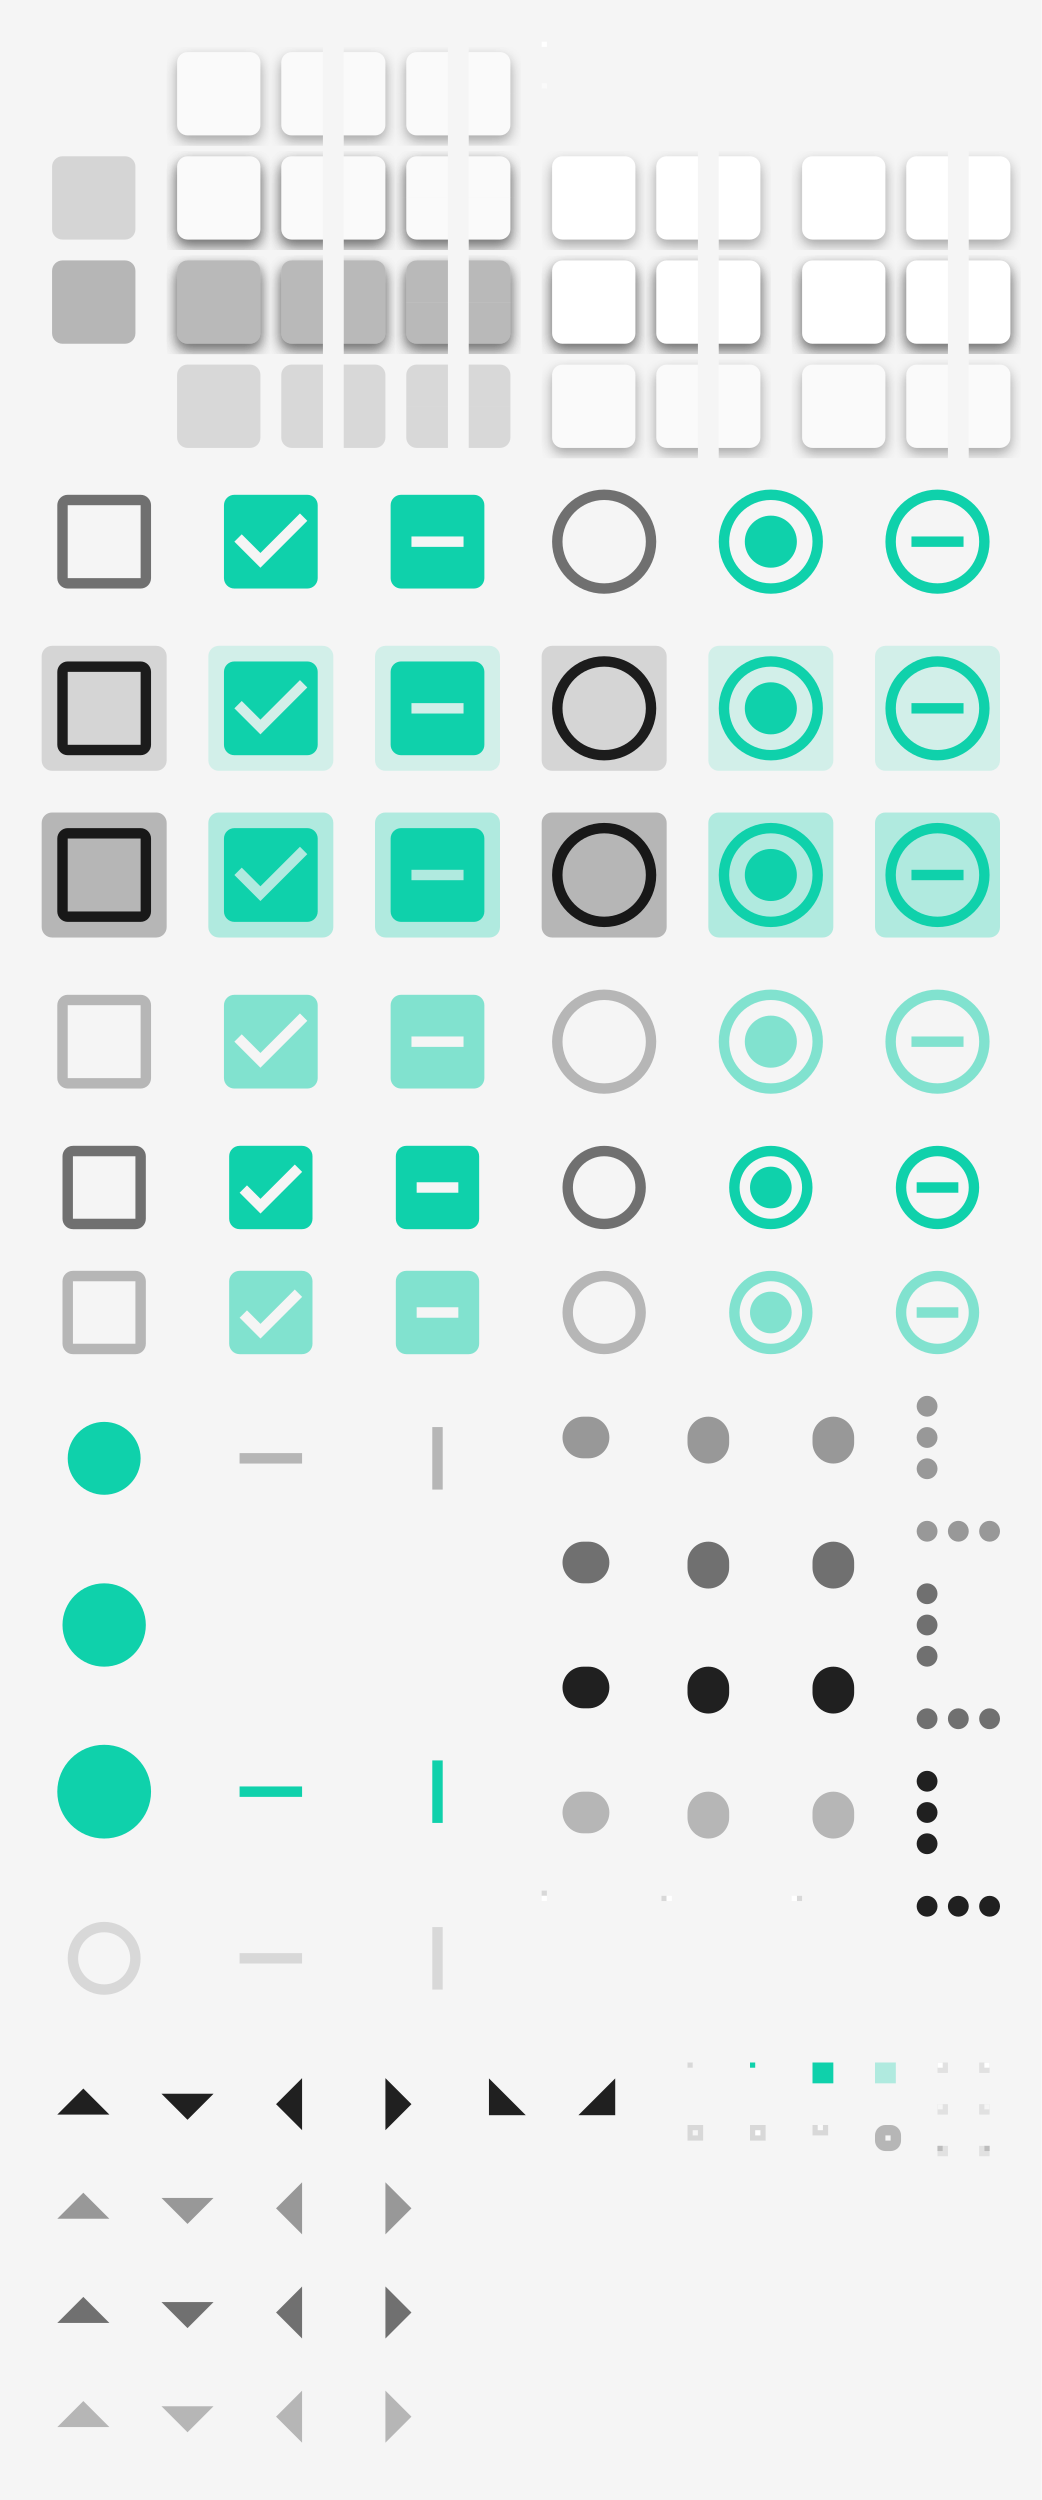
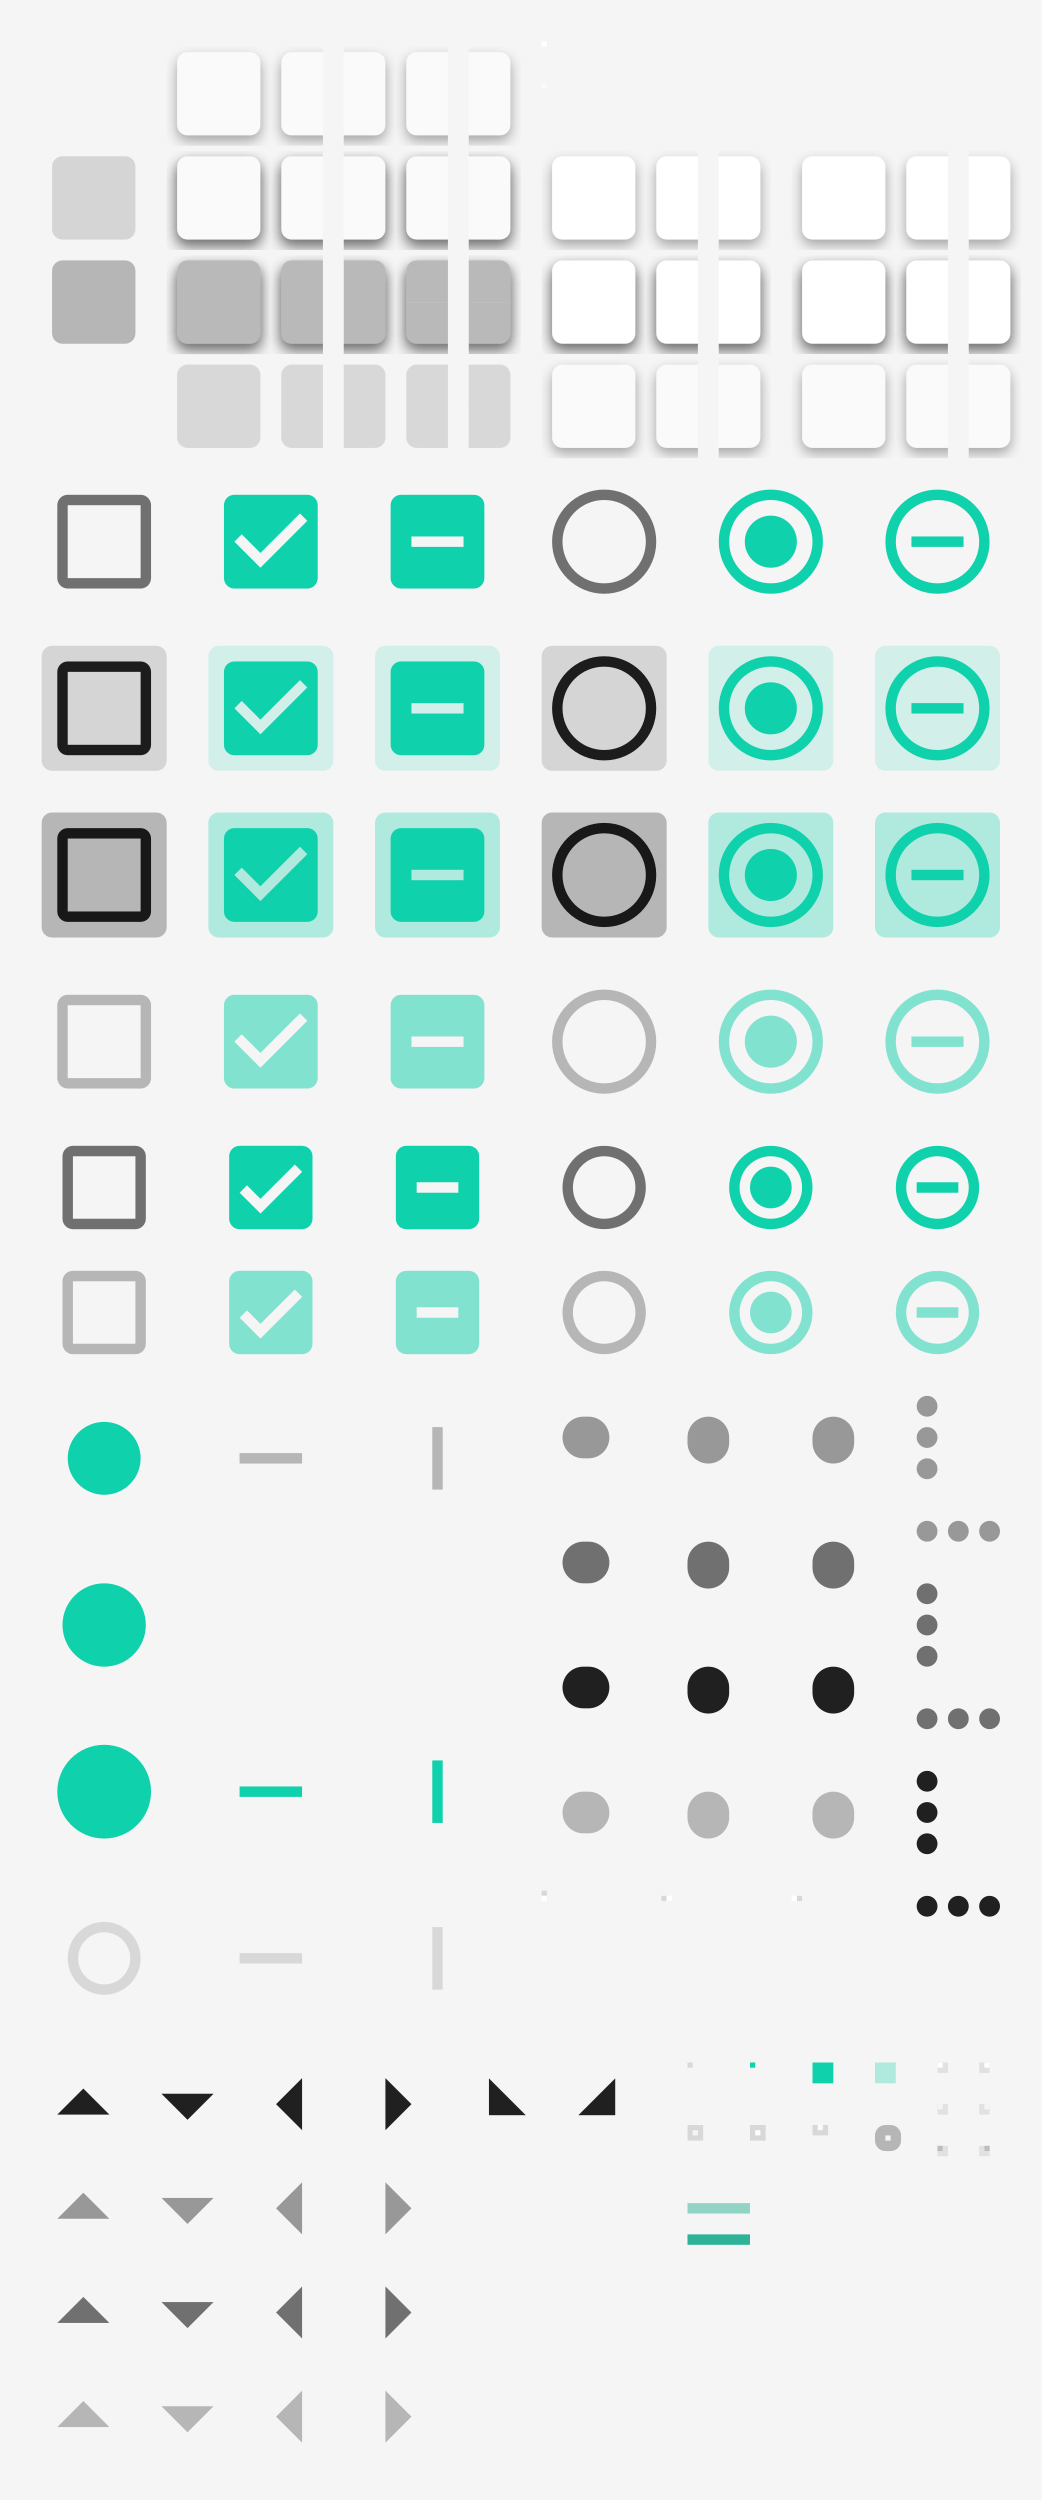
<svg xmlns="http://www.w3.org/2000/svg" xmlns:xlink="http://www.w3.org/1999/xlink" width="200" height="480" viewBox="0 0 200 480" version="1.1" id="svg571">
  <rect width="200" height="480" fill="url(#color-bg)" id="rect6" />
  <defs id="defs418">
    <linearGradient id="color-fg">
      <stop stop-color="#000000" stop-opacity="0.87" id="stop8" />
    </linearGradient>
    <linearGradient id="color-fg-disabled">
      <stop stop-color="#000000" stop-opacity="0.38" id="stop11" />
    </linearGradient>
    <linearGradient id="color-fg-secondary">
      <stop stop-color="#000000" stop-opacity="0.54" id="stop14" />
    </linearGradient>
    <linearGradient id="color-fg-secondary-disabled">
      <stop stop-color="#000000" stop-opacity="0.26" id="stop17" />
    </linearGradient>
    <linearGradient id="color-divider">
      <stop stop-color="#000000" stop-opacity="0.12" id="stop20" />
    </linearGradient>
    <linearGradient id="color-primary">
      <stop stop-color="#0fd1ab" id="stop23" />
    </linearGradient>
    <linearGradient id="color-accent">
      <stop stop-color="#0fd1ab" id="stop26" />
    </linearGradient>
    <linearGradient id="color-accent-insensitive">
      <stop stop-color="#0fd1ab" stop-opacity="0.5" id="stop29" />
    </linearGradient>
    <linearGradient id="color-bg">
      <stop stop-color="#F5F5F5" id="stop32" />
    </linearGradient>
    <linearGradient id="color-bg-lighter">
      <stop stop-color="#FAFAFA" id="stop35" />
    </linearGradient>
    <linearGradient id="color-base">
      <stop stop-color="#FFFFFF" id="stop38" />
    </linearGradient>
    <linearGradient id="color-base-alt">
      <stop stop-color="#FAFAFA" id="stop41" />
    </linearGradient>
    <linearGradient id="color-border">
      <stop stop-color="#000000" stop-opacity="0.12" id="stop44" />
    </linearGradient>
    <filter id="1" color-interpolation-filters="sRGB" x="0" y="0" width="1" height="1">
      <feFlood flood-color="#000000" flood-opacity="0.12" result="flood" id="feFlood47" />
      <feComposite operator="in" in="flood" in2="SourceGraphic" result="composite1" id="feComposite49" />
      <feGaussianBlur stdDeviation="1.5" in="composite1" result="blur" id="feGaussianBlur51" />
      <feOffset dx="0" dy="1" result="offset" id="feOffset53" />
      <feComposite in="SourceGraphic" in2="offset" result="fbSourceGraphic" id="feComposite55" />
      <feFlood flood-color="#000000" flood-opacity="0.24" result="flood" id="feFlood57" />
      <feComposite operator="in" in="flood" in2="fbSourceGraphic" result="composite1" id="feComposite59" />
      <feGaussianBlur stdDeviation="1" in="composite1" result="blur" id="feGaussianBlur61" />
      <feOffset dx="0" dy="1" result="offset" id="feOffset63" />
      <feComposite in="fbSourceGraphic" in2="offset" result="composite2" id="feComposite65" />
    </filter>
    <rect id="1x1" width="1" height="1" />
    <rect id="2x2" width="2" height="2" />
    <rect id="4x4" width="4" height="4" />
    <rect id="16x16" width="16" height="16" opacity="0" />
    <rect id="17x17" width="17" height="17" opacity="0" />
    <rect id="24x24" width="24" height="24" opacity="0" />
    <clipPath id="left">
      <rect width="10" height="20" id="rect74" />
    </clipPath>
    <clipPath id="right">
      <rect width="10" height="20" x="10" id="rect77" />
    </clipPath>
    <clipPath id="left-top">
      <rect width="10" height="10" id="rect80" />
    </clipPath>
    <clipPath id="left-bottom">
      <rect width="10" height="10" y="10" id="rect83" />
    </clipPath>
    <clipPath id="right-top">
      <rect width="10" height="10" x="10" id="rect86" />
    </clipPath>
    <clipPath id="right-bottom">
      <rect width="10" height="10" x="10" y="10" id="rect89" />
    </clipPath>
    <g id="base-box">
      <rect width="20" height="20" opacity="0" id="rect92" />
      <rect x="2" y="2" width="16" height="16" rx="2" ry="2" id="rect94" />
    </g>
    <use xlink:href="#base-box" id="base-flat-button" fill="url(#color-fg)" opacity="0" />
    <use xlink:href="#base-box" id="base-flat-button-hover" fill="url(#color-fg)" opacity="0.15" />
    <use xlink:href="#base-box" id="base-flat-button-active" fill="url(#color-fg)" opacity="0.3" />
    <use xlink:href="#base-box" id="base-flat-button-insensitive" fill="url(#color-fg)" opacity="0" />
    <use xlink:href="#base-box" id="base-button" fill="url(#color-bg-lighter)" filter="url(#1)" />
    <use xlink:href="#base-button" id="base-button-hover" filter="url(#1)" />
    <g id="base-button-active">
      <use xlink:href="#base-button-hover" id="use103" />
      <use xlink:href="#base-flat-button-active" id="use105" />
    </g>
    <use xlink:href="#base-box" id="base-button-insensitive" fill="url(#color-divider)" />
    <use xlink:href="#1x1" id="base-entry-background" fill="url(#color-base)" />
    <use xlink:href="#1x1" id="base-entry-background-insensitive" fill="url(#color-base-alt)" />
    <use xlink:href="#base-box" id="base-entry-box" fill="url(#color-base)" filter="url(#1)" />
    <use xlink:href="#base-entry-box" id="base-entry-box-active" filter="url(#1)" />
    <use xlink:href="#base-box" id="base-entry-box-insensitive" fill="url(#color-base-alt)" filter="url(#1)" />
    <rect id="background-fill" width="20" height="20" />
    <g id="base-entry">
      <use xlink:href="#background-fill" id="use115" />
      <use xlink:href="#base-entry-box" id="use117" />
    </g>
    <g id="base-entry-active">
      <use xlink:href="#background-fill" id="use120" />
      <use xlink:href="#base-entry-box-active" id="use122" />
    </g>
    <g id="base-entry-insensitive">
      <use xlink:href="#background-fill" id="use125" />
      <use xlink:href="#base-entry-box-insensitive" id="use127" />
    </g>
    <use clip-path="url(#left)" xlink:href="#base-button" id="base-combo-rtl-button" />
    <use clip-path="url(#left)" xlink:href="#base-button-hover" id="base-combo-rtl-button-hover" />
    <use clip-path="url(#left)" xlink:href="#base-button-active" id="base-combo-rtl-button-active" />
    <use clip-path="url(#left)" xlink:href="#base-button-insensitive" id="base-combo-rtl-button-insensitive" />
    <use clip-path="url(#right)" xlink:href="#base-button" id="base-combo-ltr-button" />
    <use clip-path="url(#right)" xlink:href="#base-button-hover" id="base-combo-ltr-button-hover" />
    <use clip-path="url(#right)" xlink:href="#base-button-active" id="base-combo-ltr-button-active" />
    <use clip-path="url(#right)" xlink:href="#base-button-insensitive" id="base-combo-ltr-button-insensitive" />
    <use clip-path="url(#left-top)" xlink:href="#base-button" id="base-spin-rtl-up" />
    <use clip-path="url(#left-top)" xlink:href="#base-button-hover" id="base-spin-rtl-up-hover" />
    <use clip-path="url(#left-top)" xlink:href="#base-button-active" id="base-spin-rtl-up-active" />
    <use clip-path="url(#left-top)" xlink:href="#base-button-insensitive" id="base-spin-rtl-up-insensitive" />
    <use clip-path="url(#left-bottom)" xlink:href="#base-button" id="base-spin-rtl-down" />
    <use clip-path="url(#left-bottom)" xlink:href="#base-button-hover" id="base-spin-rtl-down-hover" />
    <use clip-path="url(#left-bottom)" xlink:href="#base-button-active" id="base-spin-rtl-down-active" />
    <use clip-path="url(#left-bottom)" xlink:href="#base-button-insensitive" id="base-spin-rtl-down-insensitive" />
    <use clip-path="url(#right-top)" xlink:href="#base-button" id="base-spin-ltr-up" />
    <use clip-path="url(#right-top)" xlink:href="#base-button-hover" id="base-spin-ltr-up-hover" />
    <use clip-path="url(#right-top)" xlink:href="#base-button-active" id="base-spin-ltr-up-active" />
    <use clip-path="url(#right-top)" xlink:href="#base-button-insensitive" id="base-spin-ltr-up-insensitive" />
    <use clip-path="url(#right-bottom)" xlink:href="#base-button" id="base-spin-ltr-down" />
    <use clip-path="url(#right-bottom)" xlink:href="#base-button-hover" id="base-spin-ltr-down-hover" />
    <use clip-path="url(#right-bottom)" xlink:href="#base-button-active" id="base-spin-ltr-down-active" />
    <use clip-path="url(#right-bottom)" xlink:href="#base-button-insensitive" id="base-spin-ltr-down-insensitive" />
    <use clip-path="url(#left)" xlink:href="#base-entry" id="base-combo-ltr-entry" />
    <use clip-path="url(#left)" xlink:href="#base-entry-active" id="base-combo-ltr-entry-active" />
    <use clip-path="url(#left)" xlink:href="#base-entry-insensitive" id="base-combo-ltr-entry-insensitive" />
    <use clip-path="url(#right)" xlink:href="#base-entry" id="base-combo-rtl-entry" />
    <use clip-path="url(#right)" xlink:href="#base-entry-active" id="base-combo-rtl-entry-active" />
    <use clip-path="url(#right)" xlink:href="#base-entry-insensitive" id="base-combo-rtl-entry-insensitive" />
    <path id="checkbox-unchecked-path" d="M19 5v14H5V5h14m0-2H5c-1.1 0-2 .9-2 2v14c0 1.1.9 2 2 2h14c1.1 0 2-.9 2-2V5c0-1.1-.9-2-2-2z" />
    <path id="checkbox-checked-path" d="M19 3H5c-1.11 0-2 .9-2 2v14c0 1.1.89 2 2 2h14c1.11 0 2-.9 2-2V5c0-1.1-.89-2-2-2zm-9 14l-5-5 1.41-1.41L10 14.17l7.59-7.59L19 8l-9 9z" />
    <path id="checkbox-mixed-path" d="M19 3H5c-1.1 0-2 .9-2 2v14c0 1.1.9 2 2 2h14c1.1 0 2-.9 2-2V5c0-1.1-.9-2-2-2zm-2 10H7v-2h10v2z" />
    <path id="radio-unchecked-path" d="M12 2C6.48 2 2 6.48 2 12s4.48 10 10 10 10-4.48 10-10S17.52 2 12 2zm0 18c-4.42 0-8-3.58-8-8s3.58-8 8-8 8 3.58 8 8-3.58 8-8 8z" />
    <path id="radio-checked-path" d="M12 7c-2.76 0-5 2.24-5 5s2.24 5 5 5 5-2.24 5-5-2.24-5-5-5zm0-5C6.48 2 2 6.48 2 12s4.48 10 10 10 10-4.48 10-10S17.52 2 12 2zm0 18c-4.42 0-8-3.58-8-8s3.58-8 8-8 8 3.58 8 8-3.58 8-8 8z" />
    <path id="radio-mixed-path" d="m12 2c-5.52 0-10 4.48-10 10s4.48 10 10 10 10-4.48 10-10-4.48-10-10-10zm0 2c4.42 0 8 3.58 8 8s-3.58 8-8 8-8-3.58-8-8 3.58-8 8-8zm-5 7v2h10v-2h-10z" />
    <path id="menu-checkbox-unchecked-path" d="m2 0a2 2 0 0 0 -2 2v12a2 2 0 0 0 2 2h12a2 2 0 0 0 2 -2v-12a2 2 0 0 0 -2 -2h-12zm0 2h12v12h-12v-12z" />
    <path id="menu-checkbox-checked-path" d="m2 0a2 2 0 0 0 -2 2v12a2 2 0 0 0 2 2h12a2 2 0 0 0 2 -2v-12a2 2 0 0 0 -2 -2h-12zm10.6 3.59l1.41 1.41-8 8-4-4 1.41-1.41 2.59 2.59 6.59-6.59z" />
    <path id="menu-checkbox-mixed-path" d="m2 0a2 2 0 0 0 -2 2v12a2 2 0 0 0 2 2h12a2 2 0 0 0 2 -2v-12a2 2 0 0 0 -2 -2h-12zm2 7h8v2h-8v-2z" />
    <path id="menu-radio-unchecked-path" d="m8 0a8 8 0 0 0 -8 8 8 8 0 0 0 8 8 8 8 0 0 0 8 -8 8 8 0 0 0 -8 -8zm0 2a6 6 0 0 1 6 6 6 6 0 0 1 -6 6 6 6 0 0 1 -6 -6 6 6 0 0 1 6 -6z" />
    <path id="menu-radio-checked-path" d="m8 0a8 8 0 0 0 -8 8 8 8 0 0 0 8 8 8 8 0 0 0 8 -8 8 8 0 0 0 -8 -8zm0 2a6 6 0 0 1 6 6 6 6 0 0 1 -6 6 6 6 0 0 1 -6 -6 6 6 0 0 1 6 -6zm0 2a4 4 0 0 0 -4 4 4 4 0 0 0 4 4 4 4 0 0 0 4 -4 4 4 0 0 0 -4 -4z" />
    <path id="menu-radio-mixed-path" d="m8 0a8 8 0 0 0 -8 8 8 8 0 0 0 8 8 8 8 0 0 0 8 -8 8 8 0 0 0 -8 -8zm0 2a6 6 0 0 1 6 6 6 6 0 0 1 -6 6 6 6 0 0 1 -6 -6 6 6 0 0 1 6 -6zm-4 5v2h8v-2h-8z" />
    <rect id="button-fill" width="24" height="24" rx="2" ry="2" />
    <g id="base-checkbox-unchecked">
      <use xlink:href="#button-fill" opacity="0" id="use173" />
      <use xlink:href="#checkbox-unchecked-path" id="use175" />
    </g>
    <g id="base-checkbox-unchecked-hover">
      <use xlink:href="#button-fill" opacity="0.15" id="use178" />
      <use xlink:href="#checkbox-unchecked-path" id="use180" />
    </g>
    <g id="base-checkbox-unchecked-active">
      <use xlink:href="#button-fill" opacity="0.3" id="use183" />
      <use xlink:href="#checkbox-unchecked-path" id="use185" />
    </g>
    <g id="base-checkbox-checked">
      <use xlink:href="#button-fill" opacity="0" id="use188" />
      <use xlink:href="#checkbox-checked-path" id="use190" />
    </g>
    <g id="base-checkbox-checked-hover">
      <use xlink:href="#button-fill" opacity="0.15" id="use193" />
      <use xlink:href="#checkbox-checked-path" id="use195" />
    </g>
    <g id="base-checkbox-checked-active">
      <use xlink:href="#button-fill" opacity="0.3" id="use198" />
      <use xlink:href="#checkbox-checked-path" id="use200" />
    </g>
    <g id="base-checkbox-mixed">
      <use xlink:href="#button-fill" opacity="0" id="use203" />
      <use xlink:href="#checkbox-mixed-path" id="use205" />
    </g>
    <g id="base-checkbox-mixed-hover">
      <use xlink:href="#button-fill" opacity="0.15" id="use208" />
      <use xlink:href="#checkbox-mixed-path" id="use210" />
    </g>
    <g id="base-checkbox-mixed-active">
      <use xlink:href="#button-fill" opacity="0.3" id="use213" />
      <use xlink:href="#checkbox-mixed-path" id="use215" />
    </g>
    <g id="base-radio-unchecked">
      <use xlink:href="#button-fill" opacity="0" id="use218" />
      <use xlink:href="#radio-unchecked-path" id="use220" />
    </g>
    <g id="base-radio-unchecked-hover">
      <use xlink:href="#button-fill" opacity="0.15" id="use223" />
      <use xlink:href="#radio-unchecked-path" id="use225" />
    </g>
    <g id="base-radio-unchecked-active">
      <use xlink:href="#button-fill" opacity="0.3" id="use228" />
      <use xlink:href="#radio-unchecked-path" id="use230" />
    </g>
    <g id="base-radio-checked">
      <use xlink:href="#button-fill" opacity="0" id="use233" />
      <use xlink:href="#radio-checked-path" id="use235" />
    </g>
    <g id="base-radio-checked-hover">
      <use xlink:href="#button-fill" opacity="0.15" id="use238" />
      <use xlink:href="#radio-checked-path" id="use240" />
    </g>
    <g id="base-radio-checked-active">
      <use xlink:href="#button-fill" opacity="0.3" id="use243" />
      <use xlink:href="#radio-checked-path" id="use245" />
    </g>
    <g id="base-radio-mixed">
      <use xlink:href="#button-fill" opacity="0" id="use248" />
      <use xlink:href="#radio-mixed-path" id="use250" />
    </g>
    <g id="base-radio-mixed-hover">
      <use xlink:href="#button-fill" opacity="0.15" id="use253" />
      <use xlink:href="#radio-mixed-path" id="use255" />
    </g>
    <g id="base-radio-mixed-active">
      <use xlink:href="#button-fill" opacity="0.3" id="use258" />
      <use xlink:href="#radio-mixed-path" id="use260" />
    </g>
    <g id="base-menu-checkbox-unchecked">
      <use xlink:href="#16x16" id="use263" />
      <use xlink:href="#menu-checkbox-unchecked-path" id="use265" />
    </g>
    <g id="base-menu-checkbox-checked">
      <use xlink:href="#16x16" id="use268" />
      <use xlink:href="#menu-checkbox-checked-path" id="use270" />
    </g>
    <g id="base-menu-checkbox-mixed">
      <use xlink:href="#16x16" id="use273" />
      <use xlink:href="#menu-checkbox-mixed-path" id="use275" />
    </g>
    <g id="base-menu-radio-unchecked">
      <use xlink:href="#16x16" id="use278" />
      <use xlink:href="#menu-radio-unchecked-path" id="use280" />
    </g>
    <g id="base-menu-radio-checked">
      <use xlink:href="#16x16" id="use283" />
      <use xlink:href="#menu-radio-checked-path" id="use285" />
    </g>
    <g id="base-menu-radio-mixed">
      <use xlink:href="#16x16" id="use288" />
      <use xlink:href="#menu-radio-mixed-path" id="use290" />
    </g>
    <g id="base-scale-slider">
      <use xlink:href="#24x24" id="use293" />
      <circle cx="12" cy="12" r="7" fill="url(#color-accent)" id="circle295" />
    </g>
    <g id="base-scale-slider-hover">
      <use xlink:href="#24x24" id="use298" />
      <circle cx="12" cy="12" r="8" fill="url(#color-accent)" id="circle300" />
    </g>
    <g id="base-scale-slider-active">
      <use xlink:href="#24x24" id="use303" />
      <circle cx="12" cy="12" r="9" fill="url(#color-accent)" id="circle305" />
    </g>
    <g id="base-scale-slider-insensitive">
      <use xlink:href="#24x24" id="use308" />
      <circle cx="12" cy="12" r="7" fill="url(#color-bg)" id="circle310" />
      <circle cx="12" cy="12" r="6" fill="none" stroke="url(#color-divider)" stroke-width="2" id="circle312" />
    </g>
    <g id="base-scale-horz-trough">
      <use xlink:href="#24x24" id="use315" />
      <rect width="12" height="2" x="6" y="11" id="rect317" />
    </g>
    <g id="base-scale-vert-trough">
      <use xlink:href="#24x24" id="use320" />
      <rect width="2" height="12" x="11" y="6" id="rect322" />
    </g>
    <g id="base-scrollbar-horz-slider">
      <use xlink:href="#17x17" y="-1" id="use325" />
      <rect width="9" height="8" x="4" y="4" ry="4" id="rect327" />
    </g>
    <g id="base-scrollbar-horz-trough">
      <use xlink:href="#base-border" y="-1" id="use330" />
      <use xlink:href="#base-entry-background" id="use332" />
    </g>
    <use xlink:href="#base-scrollbar-horz-slider" id="base-scrollbar-vert-ltr-slider" transform="rotate(-90 8.5 8.5)" />
    <use xlink:href="#base-scrollbar-horz-trough" id="base-scrollbar-vert-ltr-trough" transform="rotate(-90 0.5 0.5)" />
    <use xlink:href="#base-scrollbar-horz-slider" id="base-scrollbar-vert-rtl-slider" transform="rotate(90 8 8)" />
    <use xlink:href="#base-scrollbar-horz-trough" id="base-scrollbar-vert-rtl-trough" transform="rotate(90 0.5 0.5)" />
    <g id="base-handle-horz">
      <circle cx="2" cy="2" r="2" id="circle339" />
      <circle cx="8" cy="2" r="2" id="circle341" />
      <circle cx="14" cy="2" r="2" id="circle343" />
    </g>
    <use xlink:href="#base-handle-horz" id="base-handle-vert" transform="rotate(90 2 2)" />
    <path id="pan-path" d="M 13,6 8,11 3,6 Z" />
    <g id="base-pan-down">
      <use xlink:href="#16x16" id="use348" />
      <use xlink:href="#pan-path" id="use350" />
    </g>
    <g id="base-pan-up">
      <use xlink:href="#16x16" id="use353" />
      <use xlink:href="#pan-path" transform="rotate(180 8 8)" id="use355" />
    </g>
    <g id="base-pan-left">
      <use xlink:href="#16x16" id="use358" />
      <use xlink:href="#pan-path" transform="rotate(90 8 8)" id="use360" />
    </g>
    <g id="base-pan-right">
      <use xlink:href="#16x16" id="use363" />
      <use xlink:href="#pan-path" transform="rotate(-90 8 8)" id="use365" />
    </g>
    <g id="base-pan-left-semi">
      <use xlink:href="#16x16" id="use368" />
      <use xlink:href="#pan-path" transform="rotate(45 8 8)" id="use370" />
    </g>
    <g id="base-pan-right-semi">
      <use xlink:href="#16x16" id="use373" />
      <use xlink:href="#pan-path" transform="rotate(-45 8 8)" id="use375" />
    </g>
    <use xlink:href="#1x1" id="base-border" fill="url(#color-border)" />
    <use xlink:href="#1x1" id="base-tab" fill="url(#color-primary)" />
    <use xlink:href="#4x4" id="base-progressbar-progress" fill="url(#color-primary)" />
    <g id="base-progressbar-trough">
      <use xlink:href="#4x4" fill="url(#color-bg)" id="use381" />
      <use xlink:href="#base-progressbar-progress" opacity="0.3" id="use383" />
    </g>
    <rect id="base-frame" x="0.5" y="0.5" width="2" height="2" fill="none" stroke="url(#color-border)" stroke-width="1" />
    <g id="base-frame-notebook">
      <rect width="3" height="3" fill="url(#color-border)" id="rect387" />
      <use xlink:href="#1x1" x="1" y="1" fill="url(#color-base)" id="use389" />
    </g>
    <g id="base-frame-inline">
      <rect width="3" height="2" fill="url(#color-border)" id="rect392" />
      <use xlink:href="#1x1" x="1" fill="url(#color-base-alt)" id="use394" />
    </g>
    <rect id="base-focus" x="1" y="1" width="3" height="3" rx="1" ry="1" fill="none" stroke="url(#color-fg)" stroke-width="2" opacity="0.3" />
    <g id="base-treeview-ltr-button">
      <use xlink:href="#2x2" fill="url(#color-base)" id="use398" />
      <use xlink:href="#2x2" fill="url(#color-border)" id="use400" />
      <use xlink:href="#1x1" fill="url(#color-base)" id="use402" />
    </g>
    <g id="base-treeview-ltr-button-hover">
      <use xlink:href="#base-treeview-ltr-button" id="use405" />
      <use xlink:href="#1x1" fill="url(#color-fg)" opacity="0.05" id="use407" />
    </g>
    <g id="base-treeview-ltr-button-active">
      <use xlink:href="#base-treeview-ltr-button" id="use410" />
      <use xlink:href="#1x1" fill="url(#color-fg)" opacity="0.3" id="use412" />
    </g>
    <use xlink:href="#base-treeview-ltr-button" id="base-treeview-rtl-button" transform="scale(-1 1)" />
    <use xlink:href="#base-treeview-ltr-button-hover" id="base-treeview-rtl-button-hover" transform="scale(-1 1)" />
    <use xlink:href="#base-treeview-ltr-button-active" id="base-treeview-rtl-button-active" transform="scale(-1 1)" />
    <linearGradient xlink:href="#color-bg" id="linearGradient1380" />
    <linearGradient xlink:href="#color-bg" id="linearGradient1382" />
    <linearGradient xlink:href="#color-bg" id="linearGradient1384" />
    <linearGradient xlink:href="#color-bg" id="linearGradient1386" />
    <linearGradient xlink:href="#color-bg" id="linearGradient1388" />
    <linearGradient xlink:href="#color-bg" id="linearGradient1390" />
    <linearGradient xlink:href="#color-bg" id="linearGradient1392" />
    <linearGradient xlink:href="#color-bg" id="linearGradient1394" />
    <linearGradient xlink:href="#color-bg" id="linearGradient1396" />
    <linearGradient xlink:href="#color-fg-secondary" id="linearGradient1251" x1="12" y1="220" x2="28" y2="220" gradientUnits="userSpaceOnUse" />
    <linearGradient xlink:href="#color-accent" id="linearGradient1253" x1="44" y1="220" x2="60" y2="220" gradientUnits="userSpaceOnUse" />
    <linearGradient xlink:href="#color-accent" id="linearGradient1255" x1="76" y1="220" x2="92" y2="220" gradientUnits="userSpaceOnUse" />
    <linearGradient xlink:href="#color-fg-secondary-disabled" id="linearGradient1257" x1="12" y1="244" x2="28" y2="244" gradientUnits="userSpaceOnUse" />
    <linearGradient xlink:href="#color-accent-insensitive" id="linearGradient1259" x1="44" y1="244" x2="60" y2="244" gradientUnits="userSpaceOnUse" />
    <linearGradient xlink:href="#color-accent-insensitive" id="linearGradient1261" x1="76" y1="244" x2="92" y2="244" gradientUnits="userSpaceOnUse" />
    <linearGradient xlink:href="#color-fg-secondary" id="linearGradient1263" x1="108" y1="220" x2="124" y2="220" gradientUnits="userSpaceOnUse" />
    <linearGradient xlink:href="#color-fg-secondary-disabled" id="linearGradient1265" x1="108" y1="244" x2="124" y2="244" gradientUnits="userSpaceOnUse" />
    <linearGradient xlink:href="#color-accent" id="linearGradient1267" x1="140" y1="220" x2="156" y2="220" gradientUnits="userSpaceOnUse" />
    <linearGradient xlink:href="#color-accent" id="linearGradient1269" x1="172" y1="220" x2="188" y2="220" gradientUnits="userSpaceOnUse" />
    <linearGradient xlink:href="#color-accent-insensitive" id="linearGradient1271" x1="140" y1="244" x2="156" y2="244" gradientUnits="userSpaceOnUse" />
    <linearGradient xlink:href="#color-accent-insensitive" id="linearGradient1273" x1="172" y1="244" x2="188" y2="244" gradientUnits="userSpaceOnUse" />
  </defs>
  <use x="8" y="8" xlink:href="#base-flat-button" id="flat-button" />
  <use x="8" y="28" xlink:href="#base-flat-button-hover" id="flat-button-hover" />
  <use x="8" y="48" xlink:href="#base-flat-button-active" id="flat-button-active" />
  <use x="8" y="68" xlink:href="#base-flat-button-insensitive" id="flat-button-insensitive" />
  <use x="32" y="8" xlink:href="#base-button" id="button" />
  <use x="32" y="28" xlink:href="#base-button-hover" id="button-hover" />
  <use x="32" y="48" xlink:href="#base-button-active" id="button-active" />
  <use x="32" y="68" xlink:href="#base-button-insensitive" id="button-insensitive" />
  <use x="52" y="8" xlink:href="#base-combo-rtl-button" id="combo-rtl-button" />
  <use x="52" y="28" xlink:href="#base-combo-rtl-button-hover" id="combo-rtl-button-hover" />
  <use x="52" y="48" xlink:href="#base-combo-rtl-button-active" id="combo-rtl-button-active" />
  <use x="52" y="68" xlink:href="#base-combo-rtl-button-insensitive" id="combo-rtl-button-insensitive" />
  <use x="56" y="8" xlink:href="#base-combo-ltr-button" id="combo-ltr-button" />
  <use x="56" y="28" xlink:href="#base-combo-ltr-button-hover" id="combo-ltr-button-hover" />
  <use x="56" y="48" xlink:href="#base-combo-ltr-button-active" id="combo-ltr-button-active" />
  <use x="56" y="68" xlink:href="#base-combo-ltr-button-insensitive" id="combo-ltr-button-insensitive" />
  <use x="76" y="8" xlink:href="#base-spin-rtl-up" id="spin-rtl-up" />
  <use x="76" y="28" xlink:href="#base-spin-rtl-up-hover" id="spin-rtl-up-hover" />
  <use x="76" y="48" xlink:href="#base-spin-rtl-up-active" id="spin-rtl-up-active" />
  <use x="76" y="68" xlink:href="#base-spin-rtl-up-insensitive" id="spin-rtl-up-insensitive" />
  <use x="76" y="8" xlink:href="#base-spin-rtl-down" id="spin-rtl-down" />
  <use x="76" y="28" xlink:href="#base-spin-rtl-down-hover" id="spin-rtl-down-hover" />
  <use x="76" y="48" xlink:href="#base-spin-rtl-down-active" id="spin-rtl-down-active" />
  <use x="76" y="68" xlink:href="#base-spin-rtl-down-insensitive" id="spin-rtl-down-insensitive" />
  <use x="80" y="8" xlink:href="#base-spin-ltr-up" id="spin-ltr-up" />
  <use x="80" y="28" xlink:href="#base-spin-ltr-up-hover" id="spin-ltr-up-hover" />
  <use x="80" y="48" xlink:href="#base-spin-ltr-up-active" id="spin-ltr-up-active" />
  <use x="80" y="68" xlink:href="#base-spin-ltr-up-insensitive" id="spin-ltr-up-insensitive" />
  <use x="80" y="8" xlink:href="#base-spin-ltr-down" id="spin-ltr-down" />
  <use x="80" y="28" xlink:href="#base-spin-ltr-down-hover" id="spin-ltr-down-hover" />
  <use x="80" y="48" xlink:href="#base-spin-ltr-down-active" id="spin-ltr-down-active" />
  <use x="80" y="68" xlink:href="#base-spin-ltr-down-insensitive" id="spin-ltr-down-insensitive" />
  <use x="104" y="8" xlink:href="#base-entry-background" id="entry-background" />
  <use x="104" y="16" xlink:href="#base-entry-background-insensitive" id="entry-background-insensitive" />
  <use x="104" y="28" xlink:href="#base-entry" fill="url(#color-bg)" id="entry" />
  <use x="104" y="48" xlink:href="#base-entry-active" fill="url(#color-bg)" id="entry-active" />
  <use x="104" y="68" xlink:href="#base-entry-insensitive" fill="url(#color-bg)" id="entry-insensitive" />
  <use x="124" y="28" xlink:href="#base-combo-ltr-entry" fill="url(#color-bg)" id="combo-ltr-entry" />
  <use x="124" y="48" xlink:href="#base-combo-ltr-entry-active" fill="url(#color-bg)" id="combo-ltr-entry-active" />
  <use x="124" y="68" xlink:href="#base-combo-ltr-entry-insensitive" fill="url(#color-bg)" id="combo-ltr-entry-insensitive" />
  <use x="128" y="28" xlink:href="#base-combo-rtl-entry" fill="url(#color-bg)" id="combo-rtl-entry" />
  <use x="128" y="48" xlink:href="#base-combo-rtl-entry-active" fill="url(#color-bg)" id="combo-rtl-entry-active" />
  <use x="128" y="68" xlink:href="#base-combo-rtl-entry-insensitive" fill="url(#color-bg)" id="combo-rtl-entry-insensitive" />
  <use x="152" y="28" xlink:href="#base-entry" fill="url(#color-base)" id="notebook-entry" style="fill-opacity:1;fill:url(#linearGradient1396)" />
  <use x="152" y="48" xlink:href="#base-entry-active" fill="url(#color-base)" id="notebook-entry-active" style="fill-opacity:1;fill:url(#linearGradient1392)" />
  <use x="152" y="68" xlink:href="#base-entry-insensitive" fill="url(#color-base)" id="notebook-entry-insensitive" style="fill-opacity:1;fill:url(#linearGradient1382)" />
  <use x="172" y="28" xlink:href="#base-combo-ltr-entry" fill="url(#color-base)" id="notebook-combo-ltr-entry" style="fill-opacity:1;fill:url(#linearGradient1394)" />
  <use x="172" y="48" xlink:href="#base-combo-ltr-entry-active" fill="url(#color-base)" id="notebook-combo-ltr-entry-active" style="fill-opacity:1;fill:url(#linearGradient1390)" />
  <use x="172" y="68" xlink:href="#base-combo-ltr-entry-insensitive" fill="url(#color-base)" id="notebook-combo-ltr-entry-insensitive" style="fill-opacity:1;fill:url(#linearGradient1380)" />
  <use x="176" y="28" xlink:href="#base-combo-rtl-entry" fill="url(#color-base)" id="notebook-combo-rtl-entry" style="fill-opacity:1;fill:url(#linearGradient1388)" />
  <use x="176" y="48" xlink:href="#base-combo-rtl-entry-active" fill="url(#color-base)" id="notebook-combo-rtl-entry-active" style="fill-opacity:1;fill:url(#linearGradient1386)" />
  <use x="176" y="68" xlink:href="#base-combo-rtl-entry-insensitive" fill="url(#color-base)" id="notebook-combo-rtl-entry-insensitive" style="fill-opacity:1;fill:url(#linearGradient1384)" />
  <use x="8" y="92" xlink:href="#base-checkbox-unchecked" fill="url(#color-fg-secondary)" id="checkbox-unchecked" />
  <use x="8" y="124" xlink:href="#base-checkbox-unchecked-hover" fill="url(#color-fg)" id="checkbox-unchecked-hover" />
  <use x="8" y="156" xlink:href="#base-checkbox-unchecked-active" fill="url(#color-fg)" id="checkbox-unchecked-active" />
  <use x="8" y="188" xlink:href="#base-checkbox-unchecked" fill="url(#color-fg-secondary-disabled)" id="checkbox-unchecked-insensitive" />
  <use x="40" y="92" xlink:href="#base-checkbox-checked" fill="url(#color-accent)" id="checkbox-checked" />
  <use x="40" y="124" xlink:href="#base-checkbox-checked-hover" fill="url(#color-accent)" id="checkbox-checked-hover" />
  <use x="40" y="156" xlink:href="#base-checkbox-checked-active" fill="url(#color-accent)" id="checkbox-checked-active" />
  <use x="40" y="188" xlink:href="#base-checkbox-checked" fill="url(#color-accent-insensitive)" id="checkbox-checked-insensitive" />
  <use x="72" y="92" xlink:href="#base-checkbox-mixed" fill="url(#color-accent)" id="checkbox-mixed" />
  <use x="72" y="124" xlink:href="#base-checkbox-mixed-hover" fill="url(#color-accent)" id="checkbox-mixed-hover" />
  <use x="72" y="156" xlink:href="#base-checkbox-mixed-active" fill="url(#color-accent)" id="checkbox-mixed-active" />
  <use x="72" y="188" xlink:href="#base-checkbox-mixed" fill="url(#color-accent-insensitive)" id="checkbox-mixed-insensitive" />
  <use x="104" y="92" xlink:href="#base-radio-unchecked" fill="url(#color-fg-secondary)" id="radio-unchecked" />
  <use x="104" y="124" xlink:href="#base-radio-unchecked-hover" fill="url(#color-fg)" id="radio-unchecked-hover" />
  <use x="104" y="156" xlink:href="#base-radio-unchecked-active" fill="url(#color-fg)" id="radio-unchecked-active" />
  <use x="104" y="188" xlink:href="#base-radio-unchecked" fill="url(#color-fg-secondary-disabled)" id="radio-unchecked-insensitive" />
  <use x="136" y="92" xlink:href="#base-radio-checked" fill="url(#color-accent)" id="radio-checked" />
  <use x="136" y="124" xlink:href="#base-radio-checked-hover" fill="url(#color-accent)" id="radio-checked-hover" />
  <use x="136" y="156" xlink:href="#base-radio-checked-active" fill="url(#color-accent)" id="radio-checked-active" />
  <use x="136" y="188" xlink:href="#base-radio-checked" fill="url(#color-accent-insensitive)" id="radio-checked-insensitive" />
  <use x="168" y="92" xlink:href="#base-radio-mixed" fill="url(#color-accent)" id="radio-mixed" />
  <use x="168" y="124" xlink:href="#base-radio-mixed-hover" fill="url(#color-accent)" id="radio-mixed-hover" />
  <use x="168" y="156" xlink:href="#base-radio-mixed-active" fill="url(#color-accent)" id="radio-mixed-active" />
  <use x="168" y="188" xlink:href="#base-radio-mixed" fill="url(#color-accent-insensitive)" id="radio-mixed-insensitive" />
  <use x="12" y="220" xlink:href="#base-menu-checkbox-unchecked" id="menu-checkbox-unchecked" style="fill:url(#linearGradient1251)" width="100%" height="100%" />
  <use x="12" y="244" xlink:href="#base-menu-checkbox-unchecked" id="menu-checkbox-unchecked-insensitive" style="fill:url(#linearGradient1257)" width="100%" height="100%" />
  <use x="44" y="220" xlink:href="#base-menu-checkbox-checked" id="menu-checkbox-checked" style="fill:url(#linearGradient1253)" width="100%" height="100%" />
  <use x="44" y="244" xlink:href="#base-menu-checkbox-checked" id="menu-checkbox-checked-insensitive" style="fill:url(#linearGradient1259)" width="100%" height="100%" />
  <use x="76" y="220" xlink:href="#base-menu-checkbox-mixed" id="menu-checkbox-mixed" style="fill:url(#linearGradient1255)" width="100%" height="100%" />
  <use x="76" y="244" xlink:href="#base-menu-checkbox-mixed" id="menu-checkbox-mixed-insensitive" style="fill:url(#linearGradient1261)" width="100%" height="100%" />
  <use x="108" y="220" xlink:href="#base-menu-radio-unchecked" id="menu-radio-unchecked" style="fill:url(#linearGradient1263)" width="100%" height="100%" />
  <use x="108" y="244" xlink:href="#base-menu-radio-unchecked" id="menu-radio-unchecked-insensitive" style="fill:url(#linearGradient1265)" width="100%" height="100%" />
  <use x="140" y="220" xlink:href="#base-menu-radio-checked" id="menu-radio-checked" style="fill:url(#linearGradient1267)" width="100%" height="100%" />
  <use x="140" y="244" xlink:href="#base-menu-radio-checked" id="menu-radio-checked-insensitive" style="fill:url(#linearGradient1271)" width="100%" height="100%" />
  <use x="172" y="220" xlink:href="#base-menu-radio-mixed" id="menu-radio-mixed" style="fill:url(#linearGradient1269)" width="100%" height="100%" />
  <use x="172" y="244" xlink:href="#base-menu-radio-mixed" id="menu-radio-mixed-insensitive" style="fill:url(#linearGradient1273)" width="100%" height="100%" />
  <use x="8" y="268" xlink:href="#base-scale-slider" id="scale-slider" />
  <use x="8" y="300" xlink:href="#base-scale-slider-hover" id="scale-slider-hover" />
  <use x="8" y="332" xlink:href="#base-scale-slider-active" id="scale-slider-active" />
  <use x="8" y="364" xlink:href="#base-scale-slider-insensitive" id="scale-slider-insensitive" />
  <use x="40" y="268" xlink:href="#base-scale-horz-trough" fill="url(#color-fg-secondary-disabled)" id="scale-horz-trough" />
  <use x="40" y="332" xlink:href="#base-scale-horz-trough" fill="url(#color-accent)" id="scale-horz-trough-active" />
  <use x="40" y="364" xlink:href="#base-scale-horz-trough" fill="url(#color-divider)" id="scale-horz-trough-insensitive" />
  <use x="72" y="268" xlink:href="#base-scale-vert-trough" fill="url(#color-fg-secondary-disabled)" id="scale-vert-trough" />
  <use x="72" y="332" xlink:href="#base-scale-vert-trough" fill="url(#color-accent)" id="scale-vert-trough-active" />
  <use x="72" y="364" xlink:href="#base-scale-vert-trough" fill="url(#color-divider)" id="scale-vert-trough-insensitive" />
  <use x="104" y="268" xlink:href="#base-scrollbar-horz-slider" fill="url(#color-fg-disabled)" id="scrollbar-horz-slider" />
  <use x="104" y="292" xlink:href="#base-scrollbar-horz-slider" fill="url(#color-fg-secondary)" id="scrollbar-horz-slider-hover" />
  <use x="104" y="316" xlink:href="#base-scrollbar-horz-slider" fill="url(#color-fg)" id="scrollbar-horz-slider-active" />
  <use x="104" y="340" xlink:href="#base-scrollbar-horz-slider" fill="url(#color-fg-secondary-disabled)" id="scrollbar-horz-slider-insensitive" />
  <use x="104" y="364" xlink:href="#base-scrollbar-horz-trough" id="scrollbar-horz-trough" />
  <use x="128" y="268" xlink:href="#base-scrollbar-vert-ltr-slider" fill="url(#color-fg-disabled)" id="scrollbar-vert-ltr-slider" />
  <use x="128" y="292" xlink:href="#base-scrollbar-vert-ltr-slider" fill="url(#color-fg-secondary)" id="scrollbar-vert-ltr-slider-hover" />
  <use x="128" y="316" xlink:href="#base-scrollbar-vert-ltr-slider" fill="url(#color-fg)" id="scrollbar-vert-ltr-slider-active" />
  <use x="128" y="340" xlink:href="#base-scrollbar-vert-ltr-slider" fill="url(#color-fg-secondary-disabled)" id="scrollbar-vert-ltr-slider-insensitive" />
  <use x="128" y="364" xlink:href="#base-scrollbar-vert-ltr-trough" id="scrollbar-vert-ltr-trough" />
  <use x="152" y="268" xlink:href="#base-scrollbar-vert-rtl-slider" fill="url(#color-fg-disabled)" id="scrollbar-vert-rtl-slider" />
  <use x="152" y="292" xlink:href="#base-scrollbar-vert-rtl-slider" fill="url(#color-fg-secondary)" id="scrollbar-vert-rtl-slider-hover" />
  <use x="152" y="316" xlink:href="#base-scrollbar-vert-rtl-slider" fill="url(#color-fg)" id="scrollbar-vert-rtl-slider-active" />
  <use x="152" y="340" xlink:href="#base-scrollbar-vert-rtl-slider" fill="url(#color-fg-secondary-disabled)" id="scrollbar-vert-rtl-slider-insensitive" />
  <use x="152" y="364" xlink:href="#base-scrollbar-vert-rtl-trough" id="scrollbar-vert-rtl-trough" />
  <use x="176" y="292" xlink:href="#base-handle-horz" fill="url(#color-fg-disabled)" id="handle-horz" />
  <use x="176" y="328" xlink:href="#base-handle-horz" fill="url(#color-fg-secondary)" id="handle-horz-hover" />
  <use x="176" y="364" xlink:href="#base-handle-horz" fill="url(#color-fg)" id="handle-horz-active" />
  <use x="176" y="268" xlink:href="#base-handle-vert" fill="url(#color-fg-disabled)" id="handle-vert" />
  <use x="176" y="304" xlink:href="#base-handle-vert" fill="url(#color-fg-secondary)" id="handle-vert-hover" />
  <use x="176" y="340" xlink:href="#base-handle-vert" fill="url(#color-fg)" id="handle-vert-active" />
  <use x="8" y="396" xlink:href="#base-pan-up" fill="url(#color-fg)" id="pan-up" />
  <use x="8" y="416" xlink:href="#base-pan-up" fill="url(#color-fg-disabled)" id="pan-up-insensitive" />
  <use x="8" y="436" xlink:href="#base-pan-up" fill="url(#color-fg-secondary)" id="pan-up-alt" />
  <use x="8" y="456" xlink:href="#base-pan-up" fill="url(#color-fg-secondary-disabled)" id="pan-up-alt-insensitive" />
  <use x="28" y="396" xlink:href="#base-pan-down" fill="url(#color-fg)" id="pan-down" />
  <use x="28" y="416" xlink:href="#base-pan-down" fill="url(#color-fg-disabled)" id="pan-down-insensitive" />
  <use x="28" y="436" xlink:href="#base-pan-down" fill="url(#color-fg-secondary)" id="pan-down-alt" />
  <use x="28" y="456" xlink:href="#base-pan-down" fill="url(#color-fg-secondary-disabled)" id="pan-down-alt-insensitive" />
  <use x="48" y="396" xlink:href="#base-pan-left" fill="url(#color-fg)" id="pan-left" />
  <use x="48" y="416" xlink:href="#base-pan-left" fill="url(#color-fg-disabled)" id="pan-left-insensitive" />
  <use x="48" y="436" xlink:href="#base-pan-left" fill="url(#color-fg-secondary)" id="pan-left-alt" />
  <use x="48" y="456" xlink:href="#base-pan-left" fill="url(#color-fg-secondary-disabled)" id="pan-left-alt-insensitive" />
  <use x="68" y="396" xlink:href="#base-pan-right" fill="url(#color-fg)" id="pan-right" />
  <use x="68" y="416" xlink:href="#base-pan-right" fill="url(#color-fg-disabled)" id="pan-right-insensitive" />
  <use x="68" y="436" xlink:href="#base-pan-right" fill="url(#color-fg-secondary)" id="pan-right-alt" />
  <use x="68" y="456" xlink:href="#base-pan-right" fill="url(#color-fg-secondary-disabled)" id="pan-right-alt-insensitive" />
  <use x="88" y="396" xlink:href="#base-pan-left-semi" fill="url(#color-fg)" id="pan-left-semi" />
  <use x="108" y="396" xlink:href="#base-pan-right-semi" fill="url(#color-fg)" id="pan-right-semi" />
  <use x="132" y="396" xlink:href="#base-border" id="border" />
  <use x="144" y="396" xlink:href="#base-tab" id="tab" />
  <use x="156" y="396" xlink:href="#base-progressbar-progress" id="progressbar-progress" />
  <use x="168" y="396" xlink:href="#base-progressbar-trough" id="progressbar-trough" />
  <use x="132" y="408" xlink:href="#base-frame" id="frame" />
  <use x="144" y="408" xlink:href="#base-frame-notebook" id="frame-notebook" />
  <use x="156" y="408" xlink:href="#base-frame-inline" id="frame-inline" />
  <use x="168" y="408" xlink:href="#base-focus" id="focus" />
  <use x="180" y="396" xlink:href="#base-treeview-ltr-button" id="treeview-ltr-button" />
  <use x="180" y="404" xlink:href="#base-treeview-ltr-button-hover" id="treeview-ltr-button-hover" />
  <use x="180" y="412" xlink:href="#base-treeview-ltr-button-active" id="treeview-ltr-button-active" />
  <use x="190" y="396" xlink:href="#base-treeview-rtl-button" id="treeview-rtl-button" />
  <use x="190" y="404" xlink:href="#base-treeview-rtl-button-hover" id="treeview-rtl-button-hover" />
  <use x="190" y="412" xlink:href="#base-treeview-rtl-button-active" id="treeview-rtl-button-active" />
  <rect style="display:inline;opacity:0.05;fill:none;fill-opacity:1;stroke:none;stroke-width:1.067;stroke-linecap:butt;stroke-linejoin:miter;stroke-miterlimit:4;stroke-dasharray:none;stroke-dashoffset:0;stroke-opacity:1" id="null" width="16" height="16" x="96" y="416" />
+   <rect style="opacity:0.5;fill:#2eb398;fill-opacity:1;fill-rule:nonzero;stroke:none;stroke-width:0.816;stroke-opacity:1" id="pathbar_button_prelight" width="12" height="2" x="132" y="423" rx="0" ry="0" />
+   <rect ry="0" rx="0" y="429" x="132" height="2" width="12" id="pathbar_button_active" style="opacity:1;fill:#2eb398;fill-opacity:1;fill-rule:nonzero;stroke:none;stroke-width:0.816;stroke-opacity:1" />
</svg>
